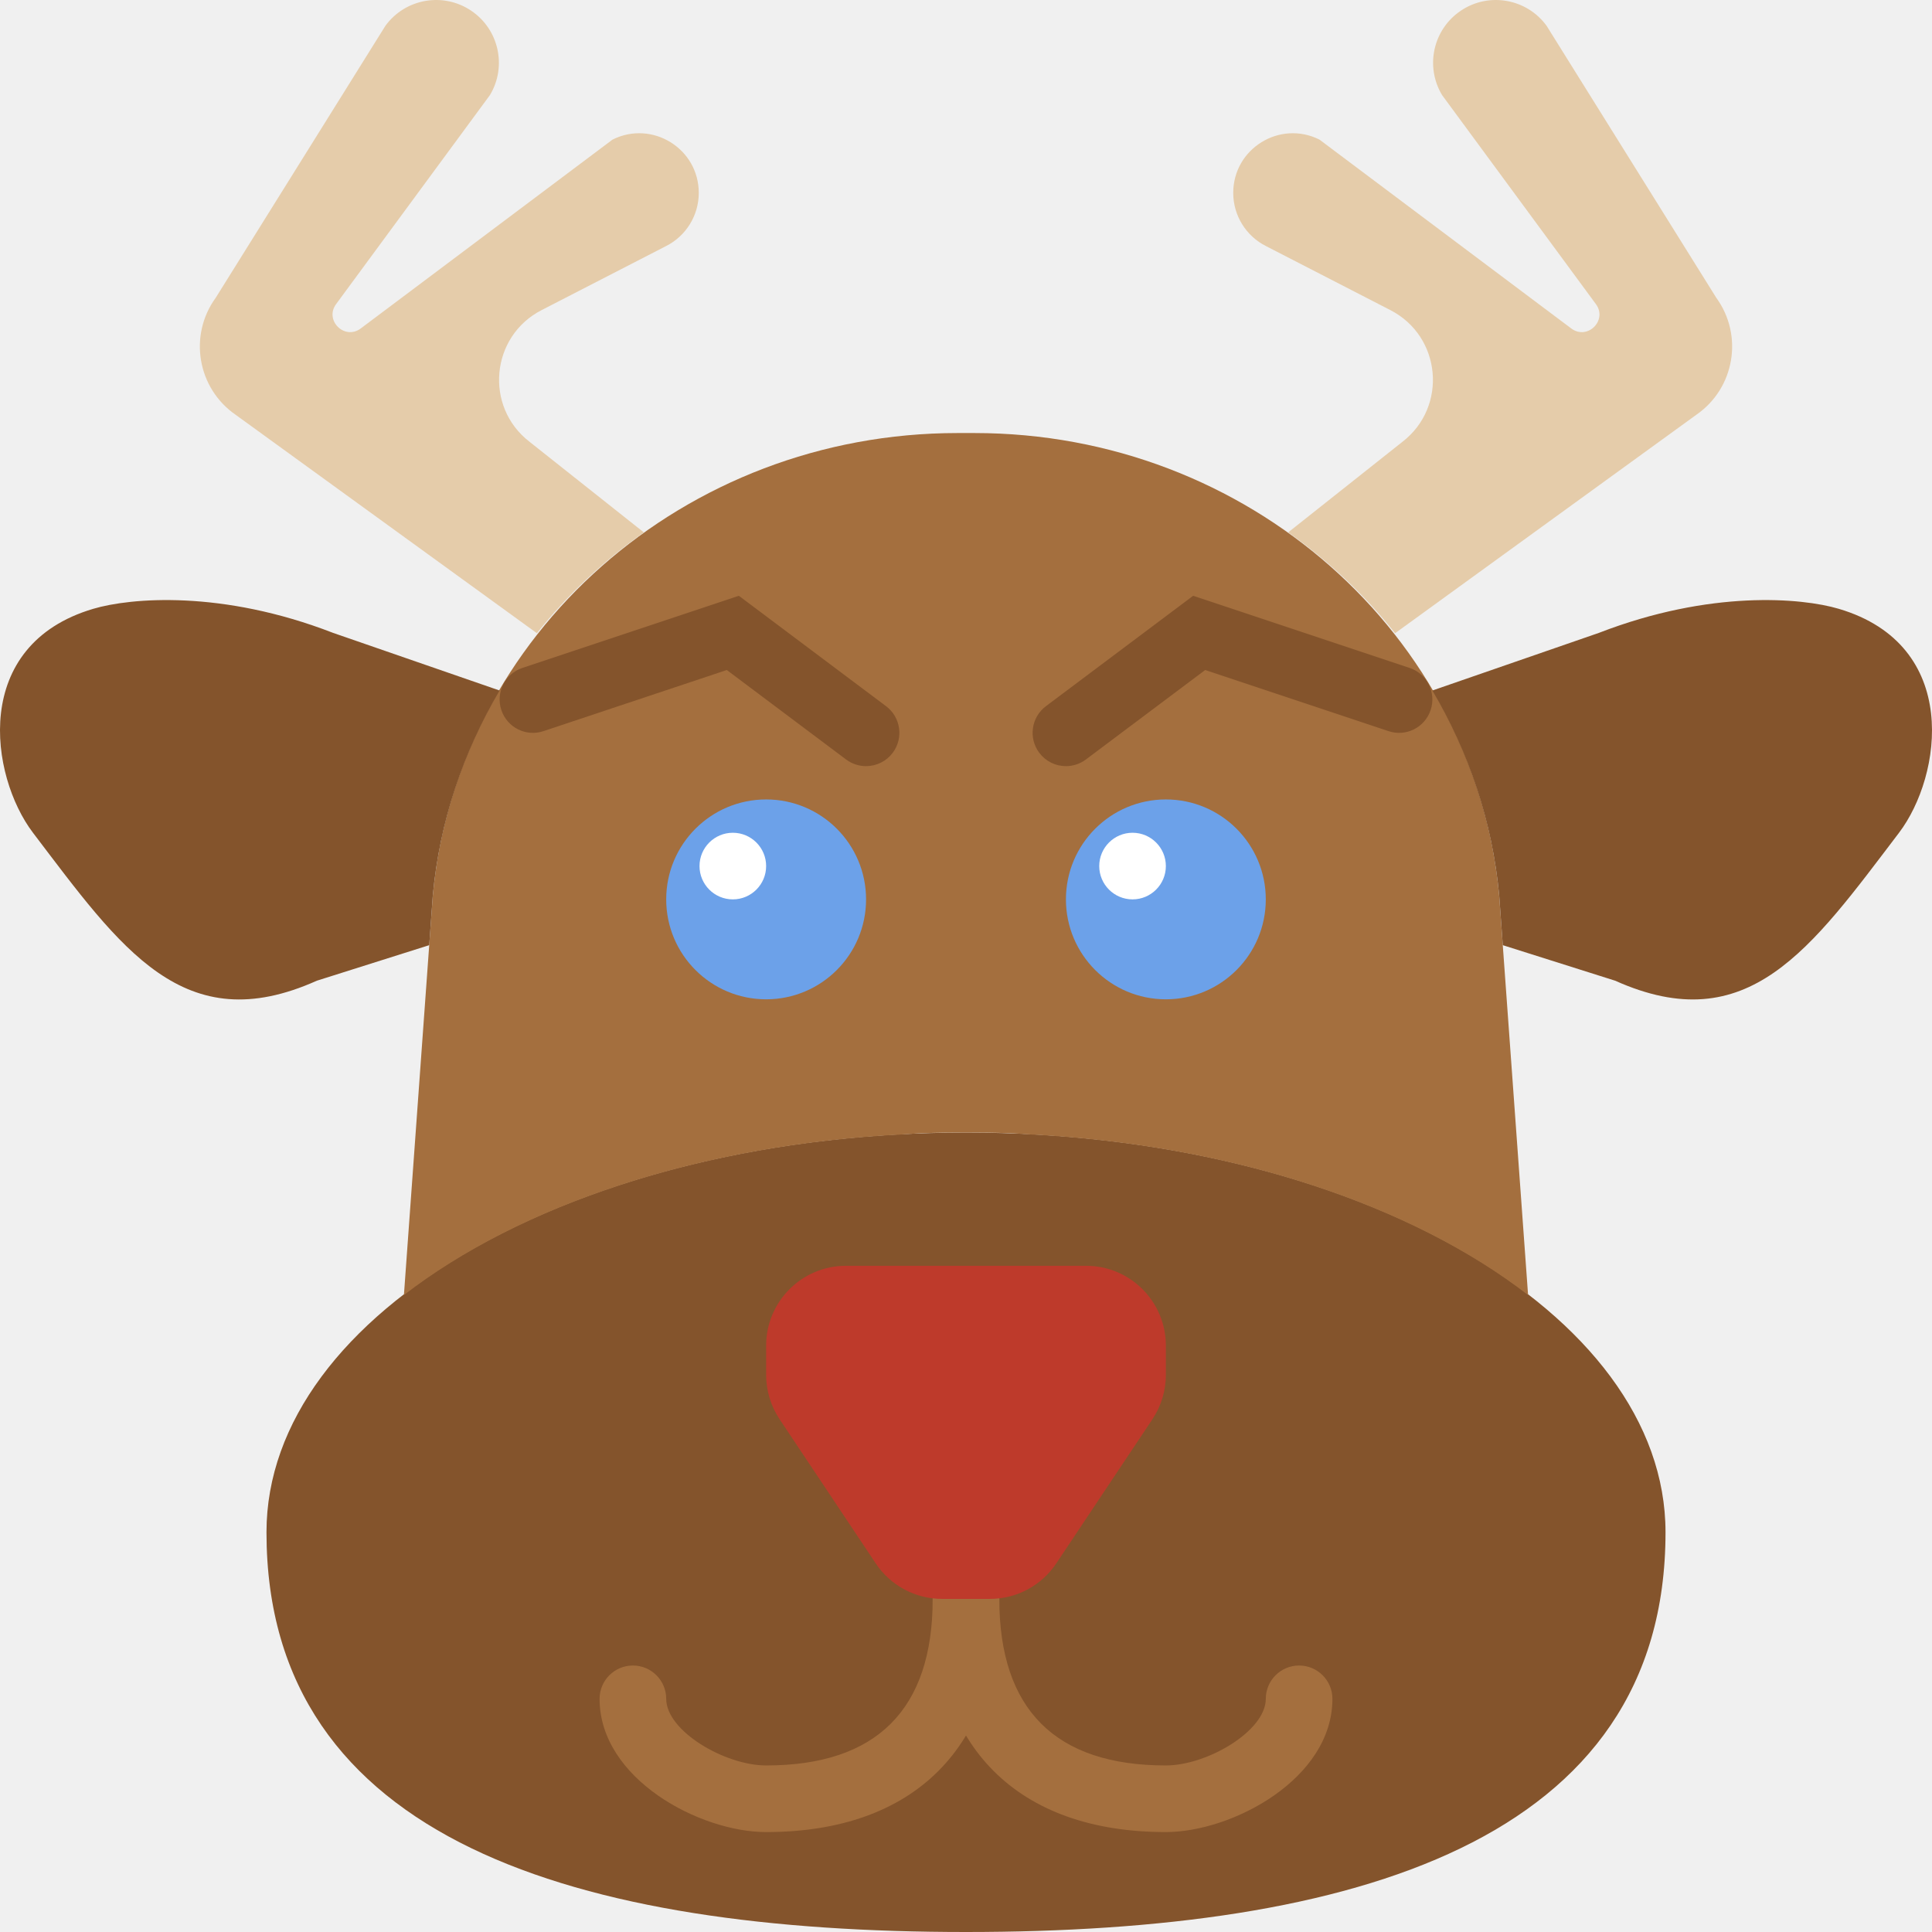
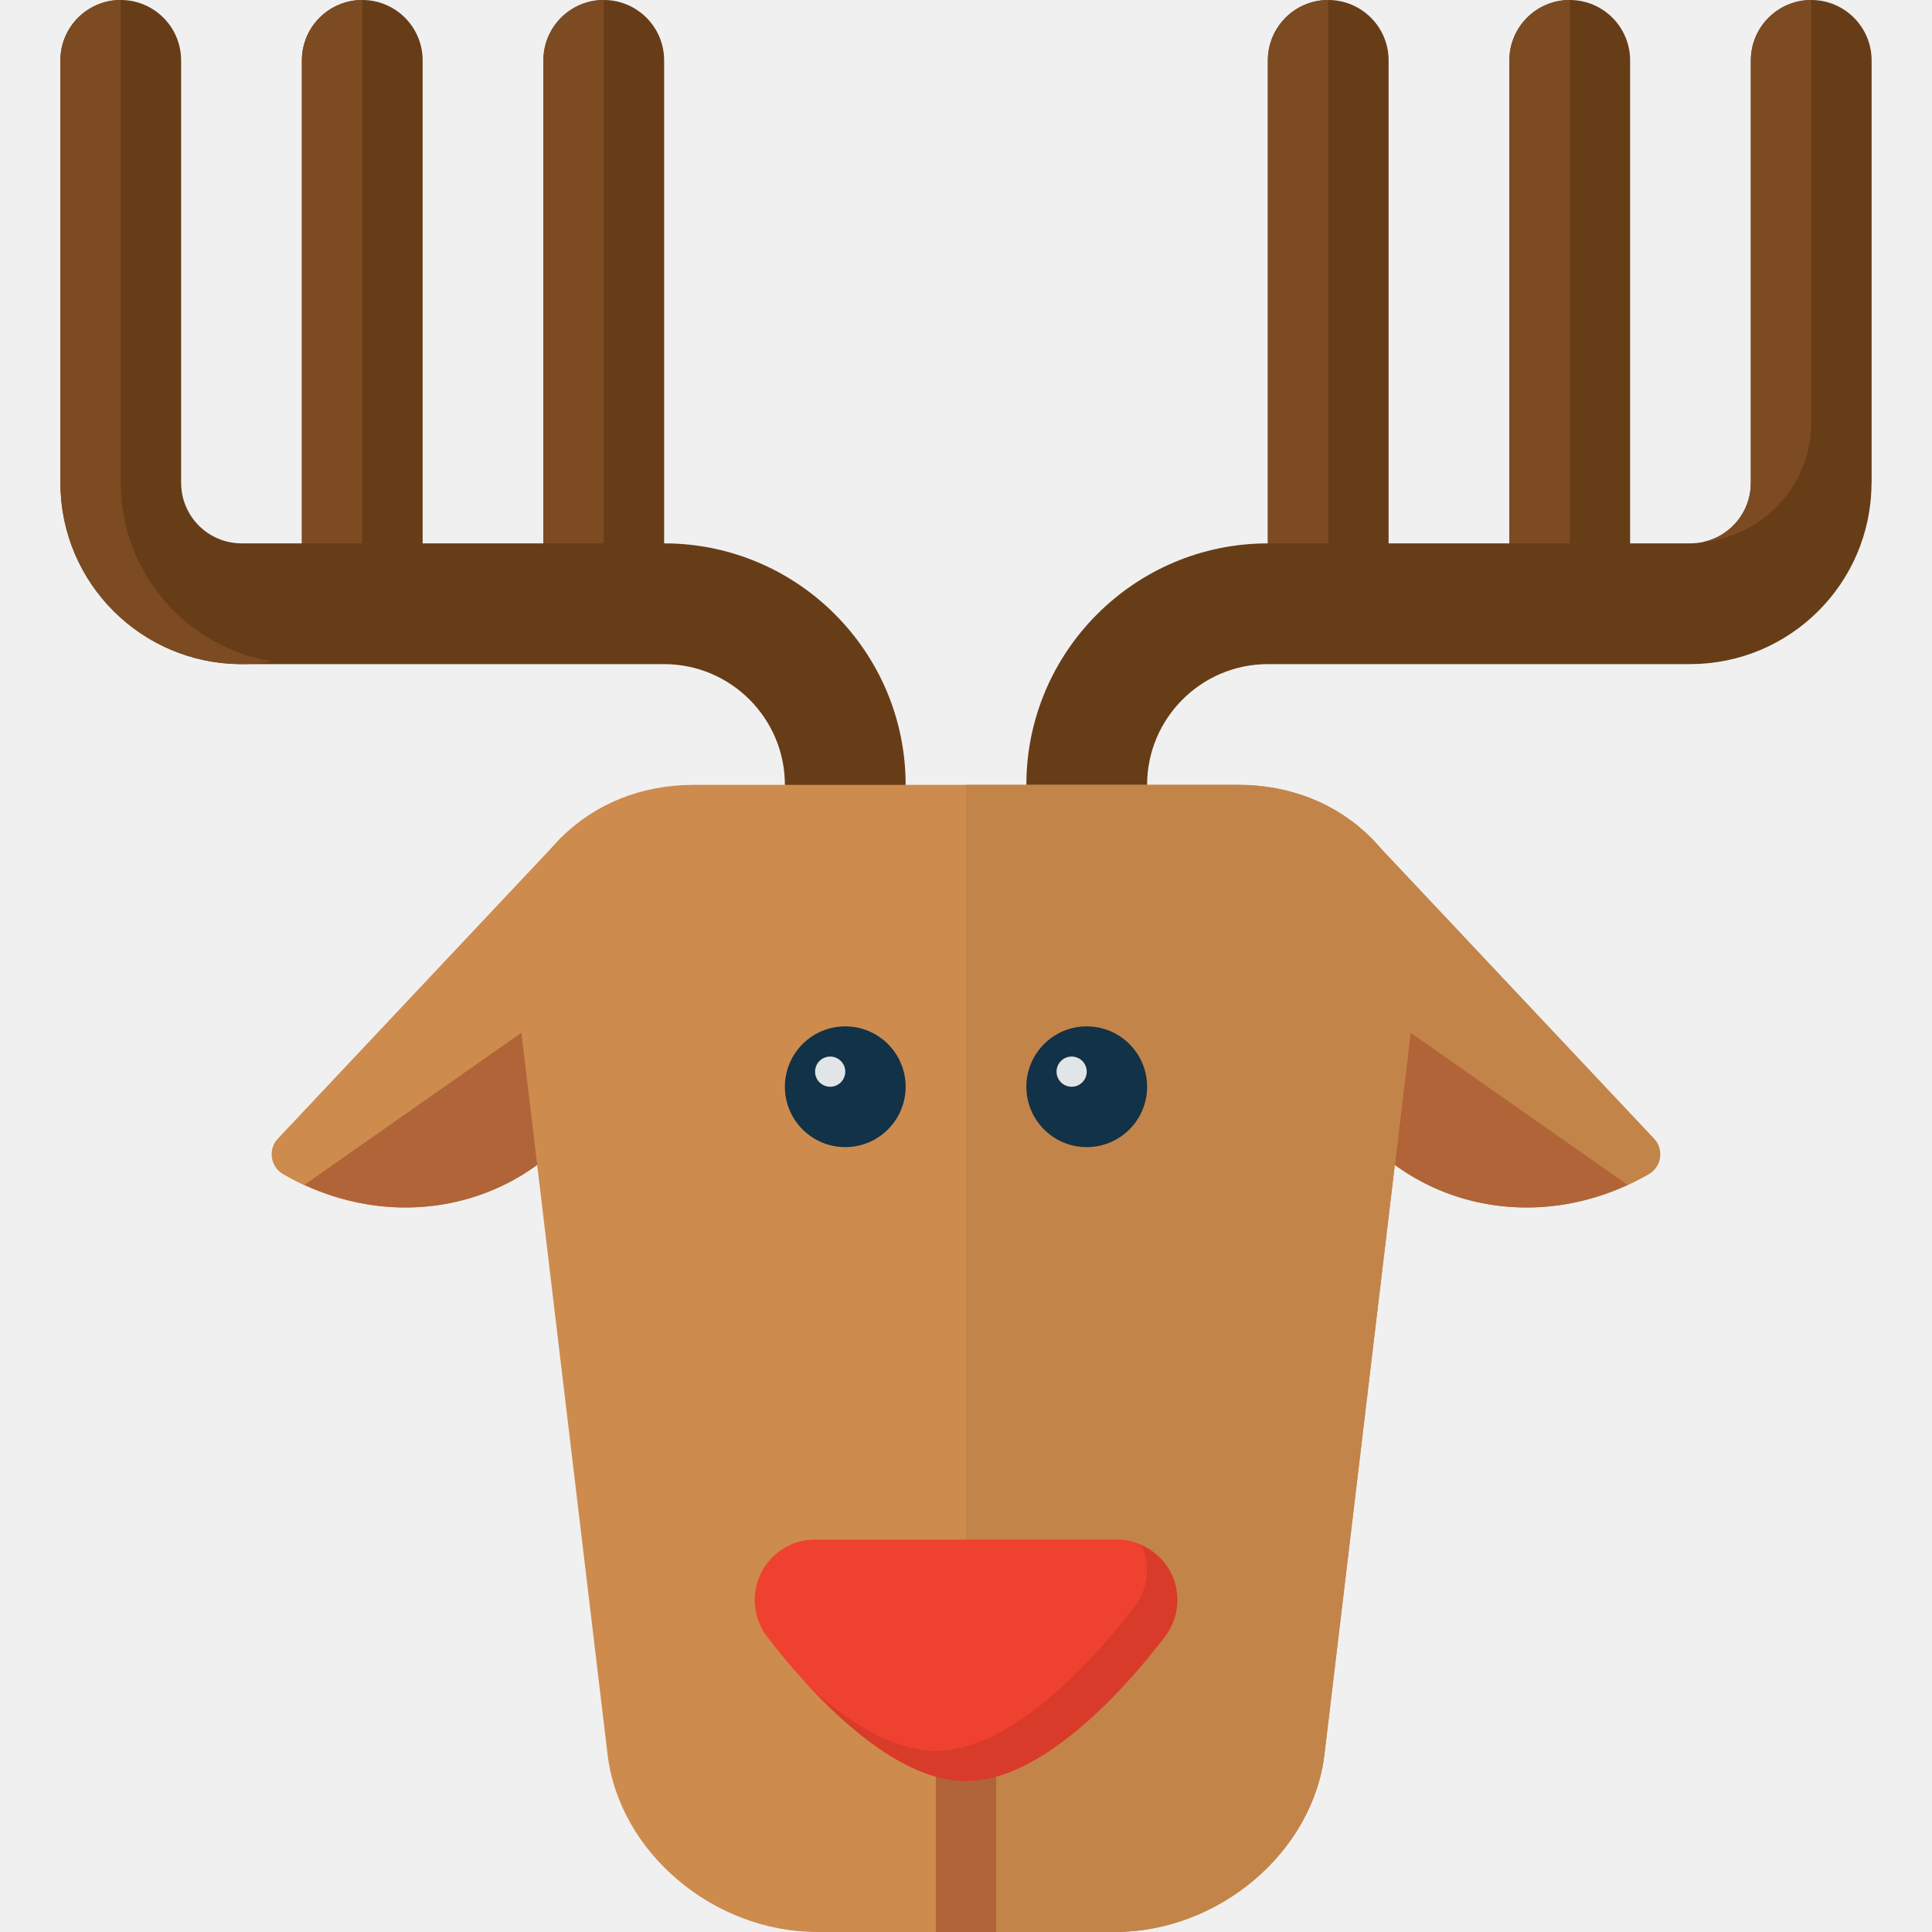
- <svg xmlns="http://www.w3.org/2000/svg" viewBox="0 0 511.998 511.998" style="enable-background:new 0 0 511.998 511.998" xml:space="preserve">
-   <path style="fill:#84542c" d="M441.378 406.067c0 82.044-82.997 105.931-185.379 105.931S70.62 488.111 70.62 406.067c0-58.5 82.997-105.931 185.379-105.931s185.379 47.431 185.379 105.931" />
-   <path style="fill:#a46f3e" d="M239.677 300.607c.45-.026.892-.088 1.342-.106 4.237-.283 8.519-.362 12.844-.362h4.273c4.326 0 8.598.079 12.826.353.503.026.989.088 1.483.115 54.343 2.737 101.809 18.882 132.511 42.593l-7.654-105.834c-6.4-69.438-66.737-122.606-139.043-122.606h-4.52c-72.307 0-132.643 53.169-139.043 122.598L107.042 343.2c30.72-23.729 78.248-39.874 132.635-42.593" />
-   <path style="fill:#e5ccaa" d="m454.828 78.909-44.959-72.06c-5.244-7.212-15.254-9.004-22.678-4.052-7.389 4.917-9.604 14.777-5.032 22.396l40.766 55.393c3.169 4.299-2.251 9.666-6.524 6.462l-66.728-50.052c-10.505-5.252-22.855 2.383-22.855 14.124a15.79 15.79 0 0 0 8.73 14.124l32.936 16.949c13.497 6.947 15.21 25.565 3.213 34.86l-30.323 24.038c10.69 7.583 20.259 16.552 28.337 26.721l79.854-57.909c10.144-7.018 12.519-21.019 5.263-30.994M170.624 141.09l-30.323-24.038c-11.997-9.295-10.284-27.913 3.213-34.86l32.936-16.949a15.787 15.787 0 0 0 8.73-14.124c0-11.741-12.35-19.377-22.855-14.124L95.598 87.047c-4.273 3.204-9.693-2.163-6.524-6.462l40.766-55.393c4.573-7.618 2.348-17.479-5.032-22.396-7.424-4.952-17.434-3.16-22.678 4.052l-44.959 72.06c-7.256 9.975-4.882 23.976 5.261 31.002l79.854 57.9c8.078-10.169 17.647-19.137 28.338-26.72" />
-   <path style="fill:#6ca1e9" d="M229.516 238.343c0 14.627-11.855 26.483-26.483 26.483s-26.483-11.855-26.483-26.483 11.855-26.483 26.483-26.483 26.483 11.856 26.483 26.483M335.447 238.343c0 14.627-11.855 26.483-26.483 26.483s-26.483-11.855-26.483-26.483 11.855-26.483 26.483-26.483 26.483 11.856 26.483 26.483" />
-   <path style="fill:#a46f3e" d="M203.033 485.516c-17.576 0-44.138-14.08-44.138-35.31 0-4.873 3.955-8.828 8.828-8.828 4.873 0 8.828 3.955 8.828 8.828 0 8.527 15.545 17.655 26.483 17.655 29.29 0 44.138-14.848 44.138-44.138 0-4.873 3.955-8.828 8.828-8.828 4.873 0 8.828 3.955 8.828 8.828-.002 39.273-22.521 61.793-61.795 61.793" />
-   <path style="fill:#a46f3e" d="M308.964 485.516c-39.274 0-61.793-22.519-61.793-61.793 0-4.873 3.955-8.828 8.828-8.828 4.873 0 8.828 3.955 8.828 8.828 0 29.29 14.848 44.138 44.138 44.138 10.937 0 26.483-9.128 26.483-17.655 0-4.873 3.955-8.828 8.828-8.828 4.873 0 8.828 3.955 8.828 8.828-.002 21.23-26.564 35.31-44.14 35.31" />
-   <path style="fill:#84542c" d="M282.49 203.033a8.822 8.822 0 0 1-7.071-3.531c-2.922-3.902-2.136-9.437 1.766-12.359l39.009-29.255L373.547 177c4.626 1.545 7.133 6.541 5.588 11.167-1.545 4.626-6.532 7.15-11.167 5.588l-48.578-16.199-31.612 23.711a8.792 8.792 0 0 1-5.288 1.766M229.507 203.033a8.794 8.794 0 0 1-5.288-1.766l-31.612-23.711-48.578 16.199c-4.643 1.562-9.622-.962-11.167-5.588s.962-9.622 5.588-11.167l57.353-19.112 39.009 29.255c3.902 2.922 4.687 8.457 1.766 12.359a8.822 8.822 0 0 1-7.071 3.531" />
-   <path style="fill:#84542c" d="M487.279 161.337c-9.843-2.913-34.039-5.058-63.559 6.382l-44.129 15.272c9.587 16.269 15.89 34.622 17.717 54.378l.945 13.109 29.758 9.41c35.302 15.819 51.871-8.448 75.238-39.186 11.448-15.069 16.507-49.761-15.97-59.365M114.693 237.361c1.818-19.747 8.13-38.109 17.708-54.369L88.272 167.72c-29.511-11.449-53.716-9.295-63.55-6.382-32.486 9.604-27.418 44.297-15.969 59.366 23.367 30.738 39.936 55.005 75.229 39.186l29.767-9.41.944-13.119z" />
-   <path style="fill:#be3a2b" d="M224.185 335.447h63.629c11.679 0 21.151 9.472 21.151 21.151v7.759c0 4.175-1.236 8.254-3.549 11.732l-25.485 38.215a21.128 21.128 0 0 1-17.593 9.419h-12.676a21.128 21.128 0 0 1-17.593-9.419l-25.485-38.215a21.18 21.18 0 0 1-3.549-11.732v-7.759c-.001-11.679 9.471-21.151 21.15-21.151" />
-   <path style="fill:#fff" d="M308.964 229.516c0 4.873-3.955 8.828-8.828 8.828s-8.828-3.955-8.828-8.828 3.955-8.828 8.828-8.828 8.828 3.955 8.828 8.828M203.033 229.516c0 4.873-3.955 8.828-8.828 8.828-4.873 0-8.828-3.955-8.828-8.828s3.955-8.828 8.828-8.828c4.874 0 8.828 3.955 8.828 8.828" />
+ <svg xmlns="http://www.w3.org/2000/svg" xml:space="preserve" viewBox="0 0 512 512">
+   <path fill="#673d17" d="M495.996 16c0-8.832-7.168-16-16-16s-16 7.168-16 16v111.832c0 .056-.016.104-.016.16 0 8.824-7.176 16-16 16-.024 0-.056.008-.08.008h-15.904V16c0-8.832-7.168-16-16-16s-16 7.168-16 16v128h-32V16c0-8.832-7.168-16-16-16s-16 7.168-16 16v128c-35.288 0-64 28.712-64 64 0 8.832 7.168 16 16 16s16-7.168 16-16c0-17.64 14.352-32 32-32h112c.064 0 .112-.016.168-.016 26.272-.104 47.616-21.408 47.8-47.664 0-.112.032-.208.032-.32V16z" />
+   <path fill="#c38449" d="m438.204 301.592-74.912-79.608c-1.304-1.288-5.16 1.824-6.96 2.072-1.784.256-3.376 1.336-4.304 2.936-13.784 24.24-9.48 55.312 10.496 75.568C373.604 313.8 388.572 320 404.62 320h.008c11.264 0 22.488-3.08 32.424-8.888a6.02 6.02 0 0 0 2.896-4.456 6.03 6.03 0 0 0-1.744-5.064z" />
+   <path fill="#b06437" d="M404.628 320c9.16 0 18.24-2.136 26.672-6.016L359.996 264c-1.064 17.608-10.568 25.28 2.52 38.56C373.604 313.8 388.572 320 404.628 320z" />
+   <path fill="#ce8b4e" d="m73.788 301.592 74.912-79.608c1.304-1.288 5.16 1.824 6.96 2.072 1.784.256 3.376 1.336 4.304 2.936 13.784 24.24 9.48 55.312-10.496 75.568C138.388 313.8 123.42 320 107.372 320h-.008c-11.264 0-22.488-3.08-32.424-8.888a6.02 6.02 0 0 1-2.896-4.456 6.03 6.03 0 0 1 1.744-5.064z" />
+   <path fill="#b06437" d="M107.364 320c-9.16 0-18.24-2.136-26.672-6.016L152.004 264c1.064 17.608 10.568 25.28-2.52 38.56C138.388 313.8 123.42 320 107.364 320z" />
+   <path fill="#673d17" d="M176.004 144V16c0-8.832-7.168-16-16-16s-16 7.168-16 16v128h-32V16c0-8.832-7.168-16-16-16s-16 7.168-16 16v128H64.092c-.024 0-.056-.008-.08-.008-8.824 0-16-7.176-16-16 0-.056-.016-.104-.016-.16V16c0-8.832-7.168-16-16-16S16.004 7.168 16.004 16v112c0 .112.032.208.032.32.176 26.256 21.52 47.56 47.8 47.664.056 0 .104.016.168.016h112c17.648 0 32 14.36 32 32 0 8.832 7.168 16 16 16s16-7.168 16-16c0-35.288-28.712-64-64-64z" />
+   <path fill="#7c4b22" d="M351.996 0c-8.832 0-16 7.168-16 16v128h16V0zM160.004 0c-8.832 0-16 7.168-16 16v128h16V0zm-64 0c-8.84 0-16 7.168-16 16v128h16V0zm319.992 0c-8.832 0-16 7.168-16 16v128h16V0zm48 16v112c0 7.736-5.488 14.184-12.776 15.672 16.136-1.64 28.776-15.112 28.776-31.672V0c-8.832 0-16 7.168-16 16zM32.004 128V0c-8.84 0-16 7.168-16 16v112c0 26.504 21.496 48 48 48 2.736 0 5.392-.28 8-.72-22.688-3.808-40-23.496-40-47.28z" />
+   <path fill="#ce8b4e" d="m136.324 258.176 24.68 206.728C164.092 490.872 189.012 512 216.572 512h78.864c27.552 0 52.472-21.128 55.56-47.088l24.68-206.736c1.616-13.496-2.904-26.68-12.384-36.192C354.3 212.96 341.86 208 328.276 208h-144.56c-13.584 0-26.024 4.96-35.016 13.984-9.472 9.52-14 22.704-12.376 36.192z" />
+   <path fill="#c38449" d="M328.276 208h-72.272v304h39.432c27.552 0 52.472-21.128 55.56-47.088l24.68-206.736c1.616-13.496-2.904-26.68-12.384-36.192C354.3 212.96 341.86 208 328.276 208z" />
+   <g fill="#123247">
+     <circle cx="224.004" cy="288" r="16" />
+     <circle cx="287.996" cy="288" r="16" />
+   </g>
+   <g fill="#e2e5e7">
+     <circle cx="220.004" cy="284" r="4" />
+     <circle cx="283.996" cy="284" r="4" />
+   </g>
+   <path fill="#b06437" d="M248.004 456h16v56h-16z" />
+   <path fill="#ef4130" d="M310.332 416.896A16.003 16.003 0 0 0 295.996 408h-79.992a16.003 16.003 0 0 0-12.728 25.696c8.768 11.52 31.472 38.304 52.728 38.304 21.248 0 43.952-26.784 52.72-38.304a15.99 15.99 0 0 0 1.608-16.8z" />
+   <path fill="#d93b2b" d="M310.332 416.896c-1.664-3.368-4.488-5.832-7.776-7.328 2.344 5.312 1.704 11.48-1.832 16.128-8.776 11.52-31.48 38.304-52.72 38.304-11.688 0-23.816-8.112-33.824-17.328C225.228 458.592 240.964 472 256.004 472c21.248 0 43.952-26.784 52.72-38.304a15.99 15.99 0 0 0 1.608-16.8z" />
+   <g />
+   <g />
+   <g />
+   <g />
+   <g />
+   <g />
+   <g />
+   <g />
+   <g />
+   <g />
+   <g />
+   <g />
+   <g />
+   <g />
+   <g />
</svg>
